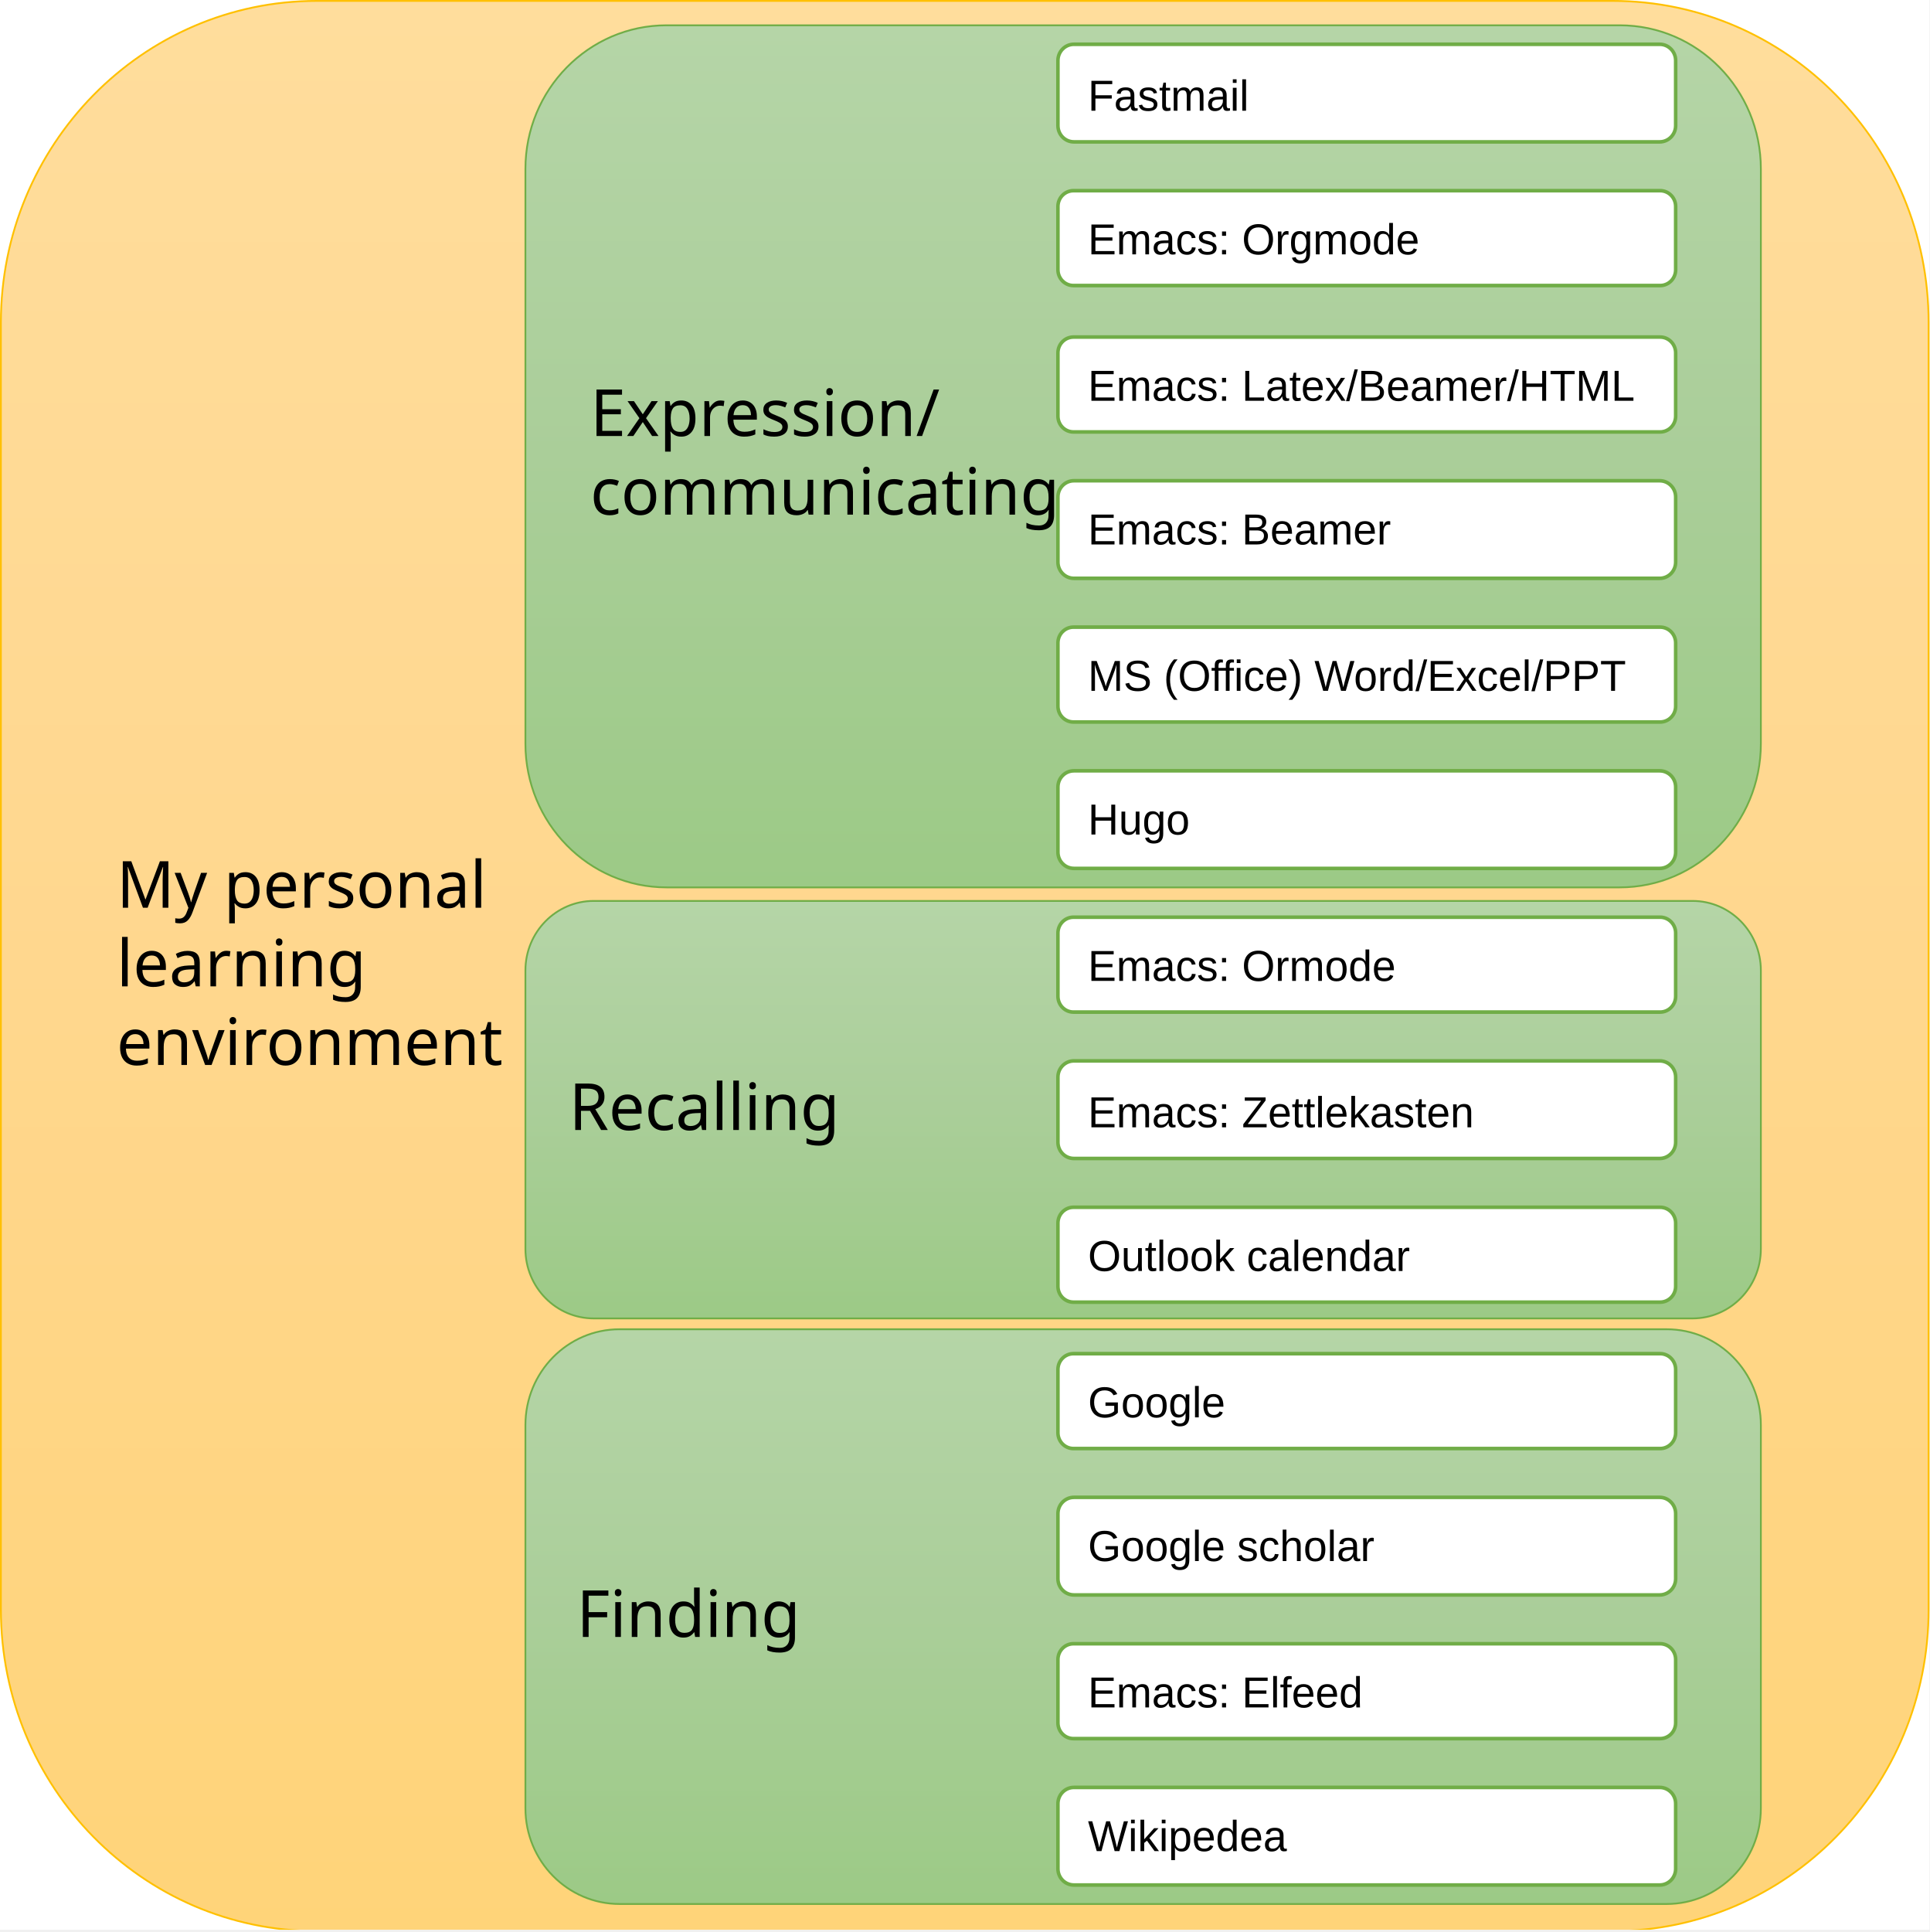
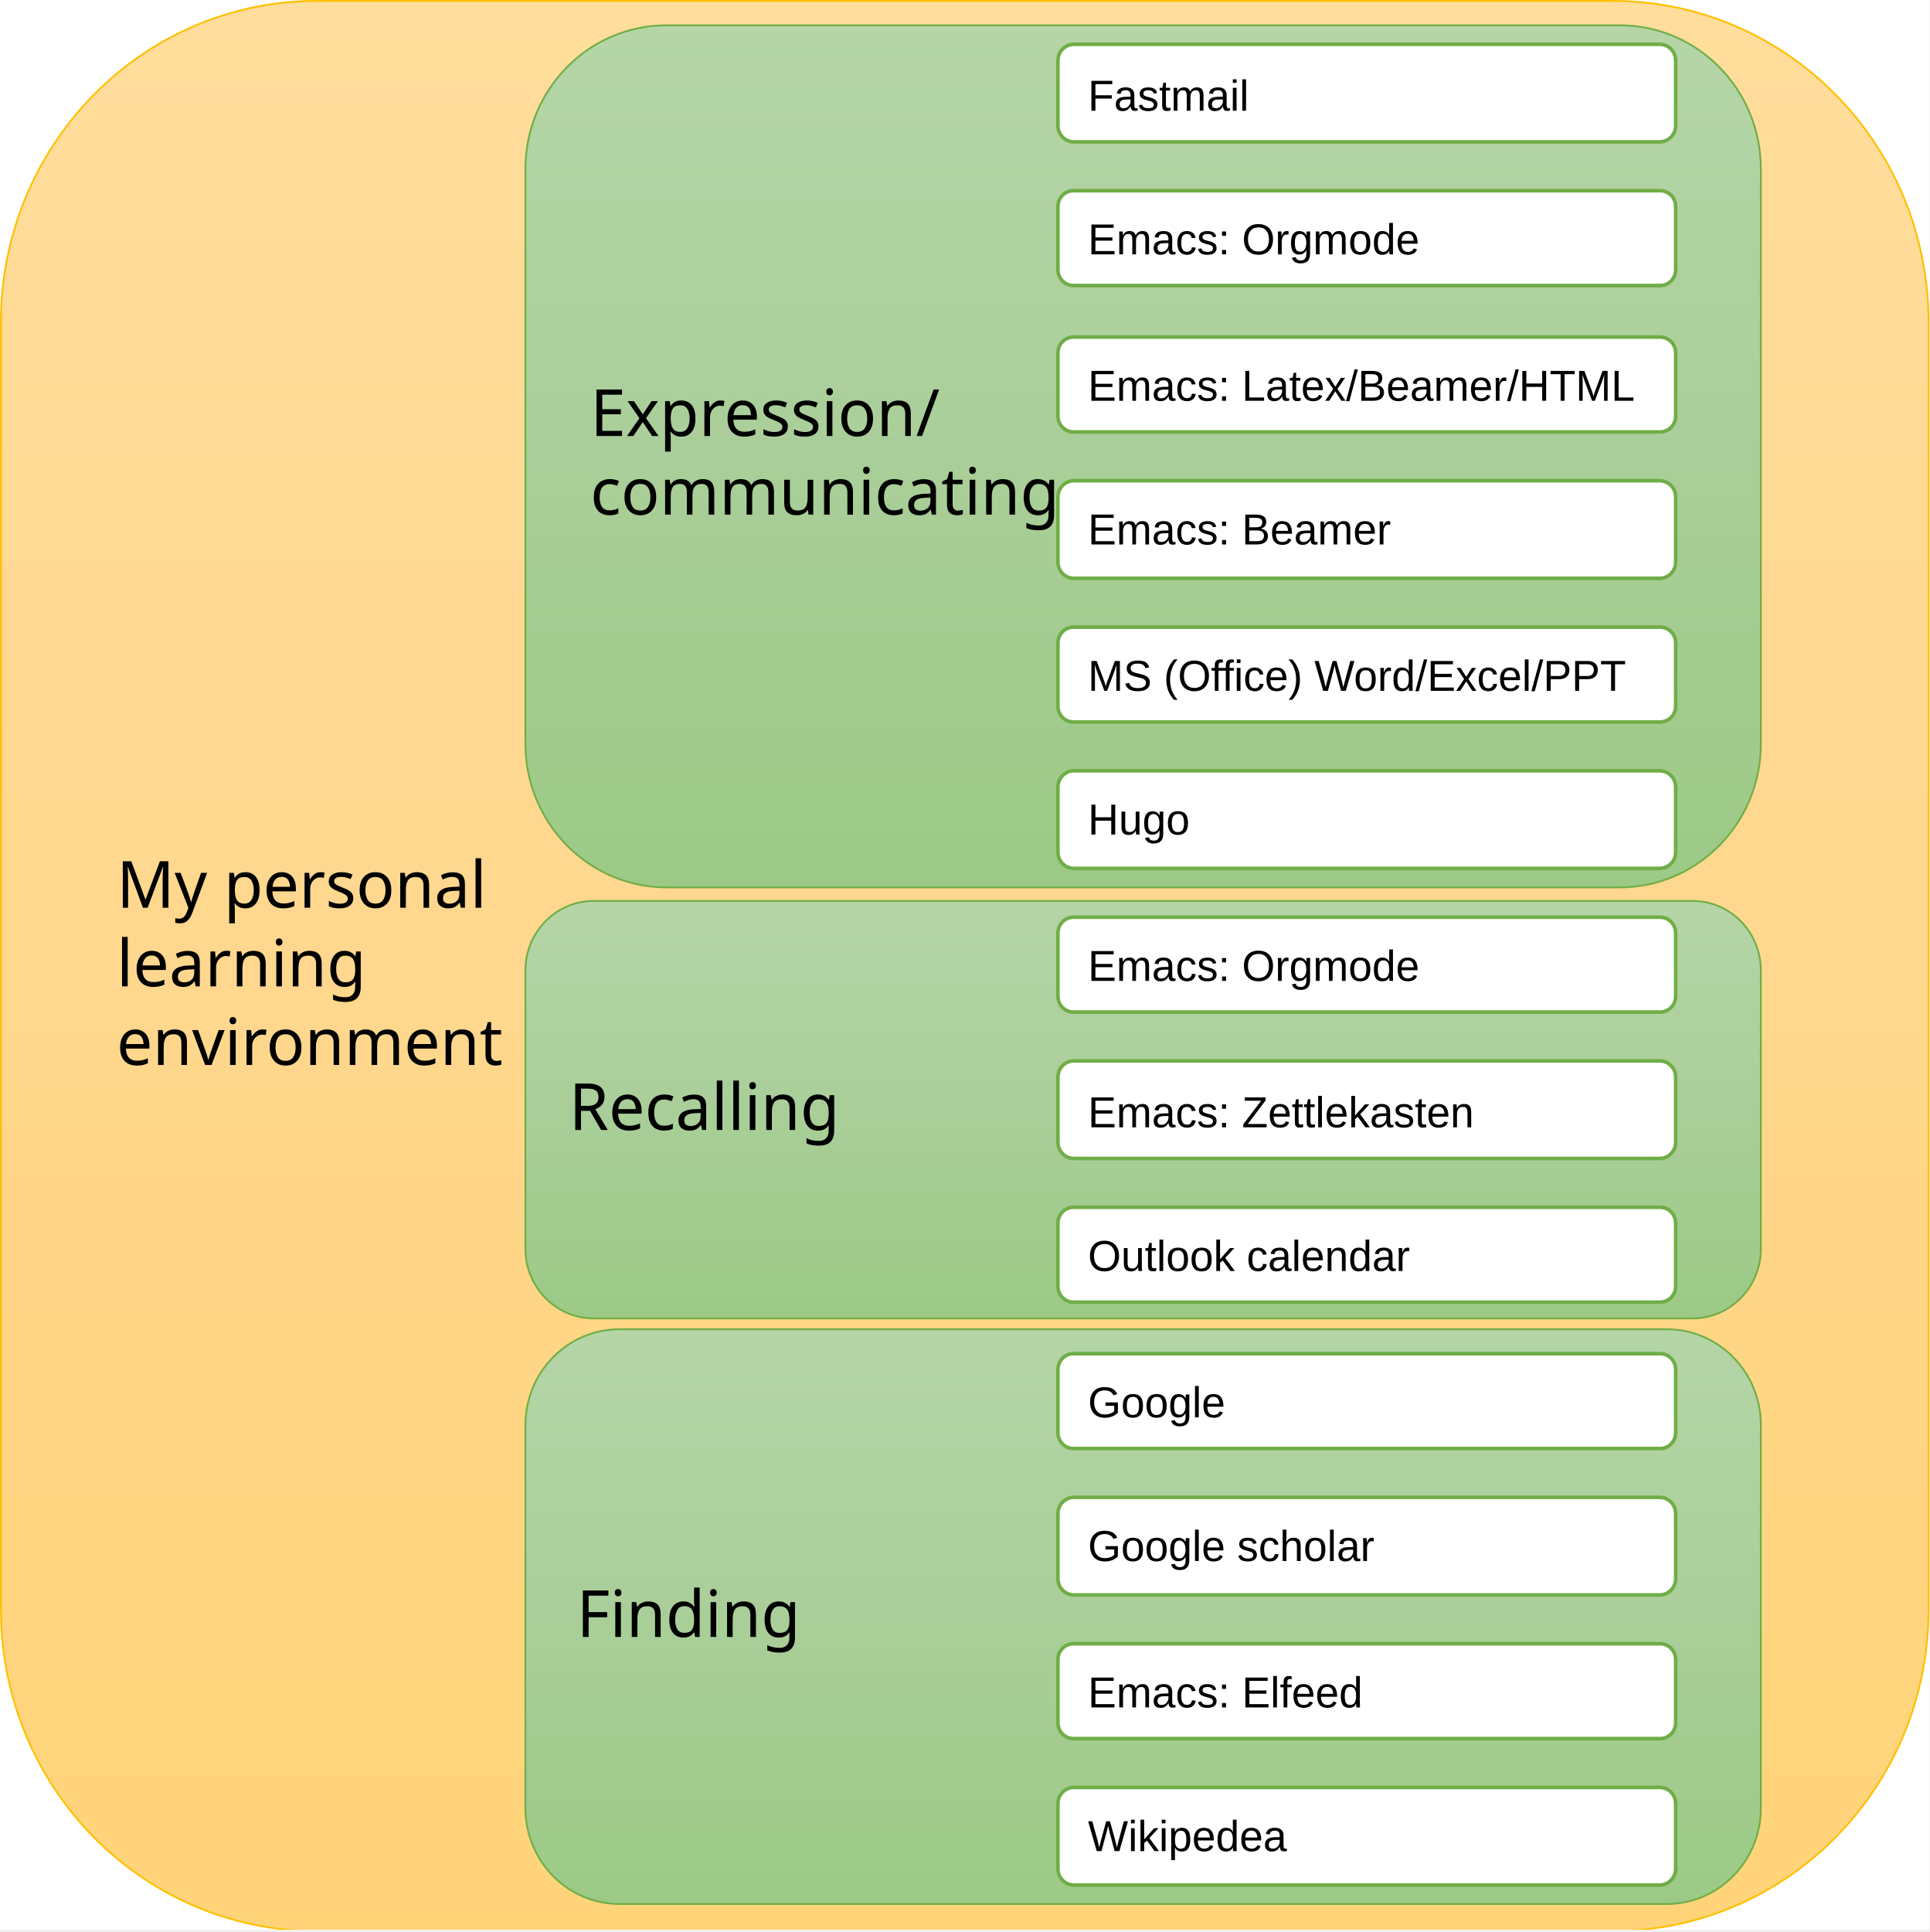
<svg xmlns="http://www.w3.org/2000/svg" width="711.908" height="712.667" overflow="hidden" version="1.1" id="svg121" style="overflow:hidden">
  <defs id="defs33">
    <clipPath id="clip0">
      <rect x="0" y="0" width="1280" height="720" id="rect2" />
    </clipPath>
    <linearGradient x1="621.5" y1="8.5" x2="621.5" y2="720.5" gradientUnits="userSpaceOnUse" spreadMethod="reflect" id="fill1">
      <stop offset="0" stop-color="#FFDD9C" id="stop5" />
      <stop offset="0.5" stop-color="#FFD78E" id="stop7" />
      <stop offset="1" stop-color="#FFD479" id="stop9" />
    </linearGradient>
    <linearGradient x1="688.5" y1="17.5" x2="688.5" y2="335.5" gradientUnits="userSpaceOnUse" spreadMethod="reflect" id="fill2">
      <stop offset="0" stop-color="#B5D5A7" id="stop12" />
      <stop offset="0.5" stop-color="#AACE99" id="stop14" />
      <stop offset="1" stop-color="#9CCA86" id="stop16" />
    </linearGradient>
    <linearGradient x1="688.5" y1="498.5" x2="688.5" y2="710.5" gradientUnits="userSpaceOnUse" spreadMethod="reflect" id="fill3">
      <stop offset="0" stop-color="#B5D5A7" id="stop19" />
      <stop offset="0.5" stop-color="#AACE99" id="stop21" />
      <stop offset="1" stop-color="#9CCA86" id="stop23" />
    </linearGradient>
    <linearGradient x1="688.5" y1="340.5" x2="688.5" y2="494.5" gradientUnits="userSpaceOnUse" spreadMethod="reflect" id="fill4">
      <stop offset="0" stop-color="#B5D5A7" id="stop26" />
      <stop offset="0.5" stop-color="#AACE99" id="stop28" />
      <stop offset="1" stop-color="#9CCA86" id="stop30" />
    </linearGradient>
  </defs>
  <g clip-path="url(#clip0)" id="g119" transform="matrix(0.9823944,0,0,1,-254.6039,-8.166716)">
    <rect x="0" y="0" width="1280" height="720" id="rect35" style="fill:#ffffff" />
    <path d="M 259.5,127.169 C 259.5,61.63 312.63,8.5 378.169,8.5 H 864.831 C 930.37,8.5 983.5,61.63 983.5,127.169 V 601.831 C 983.5,667.37 930.37,720.5 864.831,720.5 H 378.169 C 312.63,720.5 259.5,667.37 259.5,601.831 Z" stroke-miterlimit="8" id="path37" style="fill:url(#fill1);fill-rule:evenodd;stroke:#ffc000;stroke-width:0.667;stroke-miterlimit:8" />
    <text font-weight="400" font-size="24" transform="translate(302.962,343)" id="text43" style="font-weight:400;font-size:24px;font-family:Calibri, Calibri_MSFontService, sans-serif">My personal<tspan font-size="24" x="0" y="29" id="tspan39" style="font-size:24px">learning</tspan>
      <tspan font-size="24" x="0" y="58" id="tspan41" style="font-size:24px">environment</tspan>
    </text>
    <path d="m 456.5,70.501 c 0,-29.272 23.73,-53.001 53.001,-53.001 h 357.998 c 29.272,0 53.001,23.729 53.001,53.001 V 282.499 c 0,29.272 -23.729,53.001 -53.001,53.001 H 509.501 C 480.23,335.5 456.5,311.771 456.5,282.499 Z" stroke-miterlimit="8" id="path45" style="fill:url(#fill2);fill-rule:evenodd;stroke:#70ad47;stroke-width:0.667;stroke-miterlimit:8" />
    <text font-weight="400" font-size="24" transform="translate(480.878,169)" id="text49" style="font-weight:400;font-size:24px;font-family:Calibri, Calibri_MSFontService, sans-serif">Expression/ <tspan font-size="24" x="0" y="29" id="tspan47" style="font-size:24px">communicating</tspan>
    </text>
    <path d="m 456.5,533.834 c 0,-19.514 15.82,-35.334 35.334,-35.334 h 393.332 c 19.515,0 35.334,15.82 35.334,35.334 v 141.332 c 0,19.515 -15.819,35.334 -35.334,35.334 H 491.834 C 472.32,710.5 456.5,694.681 456.5,675.166 Z" stroke-miterlimit="8" id="path51" style="fill:url(#fill3);fill-rule:evenodd;stroke:#70ad47;stroke-width:0.667;stroke-miterlimit:8" />
    <text font-weight="400" font-size="24" transform="translate(475.749,612)" id="text53" style="font-weight:400;font-size:24px;font-family:Calibri, Calibri_MSFontService, sans-serif">Finding</text>
    <path d="m 456.5,366.167 c 0,-14.175 11.492,-25.667 25.667,-25.667 h 412.666 c 14.175,0 25.667,11.492 25.667,25.667 v 102.666 c 0,14.175 -11.492,25.667 -25.667,25.667 H 482.167 c -14.175,0 -25.667,-11.492 -25.667,-25.667 z" stroke-miterlimit="8" id="path55" style="fill:url(#fill4);fill-rule:evenodd;stroke:#70ad47;stroke-width:0.667;stroke-miterlimit:8" />
    <text font-weight="400" font-size="24" transform="translate(472.888,425)" id="text57" style="font-weight:400;font-size:24px;font-family:Calibri, Calibri_MSFontService, sans-serif">Recalling</text>
    <path d="m 656.5,30.5 c 0,-3.314 2.686,-6 6,-6 h 220 c 3.314,0 6,2.686 6,6 v 24 c 0,3.314 -2.686,6 -6,6 h -220 c -3.314,0 -6,-2.686 -6,-6 z" stroke-miterlimit="8" id="path59" style="fill:#ffffff;fill-rule:evenodd;stroke:#70ad47;stroke-width:1.333;stroke-miterlimit:8" />
    <text font-weight="400" font-size="16" transform="translate(667.763,49)" id="text61" style="font-weight:400;font-size:16px;font-family:Arial, Arial_MSFontService, sans-serif">Fastmail</text>
    <path d="m 656.5,84.334 c 0,-3.222 2.612,-5.833 5.834,-5.833 h 220.333 c 3.221,0 5.833,2.612 5.833,5.833 v 23.333 c 0,3.221 -2.612,5.833 -5.833,5.833 H 662.334 c -3.222,0 -5.834,-2.612 -5.834,-5.833 z" stroke-miterlimit="8" id="path63" style="fill:#ffffff;fill-rule:evenodd;stroke:#70ad47;stroke-width:1.333;stroke-miterlimit:8" />
    <text font-weight="400" font-size="16" transform="translate(667.763,102)" id="text67" style="font-weight:400;font-size:16px;font-family:Arial, Arial_MSFontService, sans-serif">Emacs: <tspan font-size="16" x="57.833" y="0" id="tspan65" style="font-size:16px">Orgmode</tspan>
    </text>
    <path d="m 656.5,138.334 c 0,-3.222 2.612,-5.834 5.834,-5.834 h 220.333 c 3.221,0 5.833,2.612 5.833,5.834 v 23.333 c 0,3.221 -2.612,5.833 -5.833,5.833 H 662.334 c -3.222,0 -5.834,-2.612 -5.834,-5.833 z" stroke-miterlimit="8" id="path69" style="fill:#ffffff;fill-rule:evenodd;stroke:#70ad47;stroke-width:1.333;stroke-miterlimit:8" />
    <text font-weight="400" font-size="16" transform="translate(667.763,156)" id="text71" style="font-weight:400;font-size:16px;font-family:Arial, Arial_MSFontService, sans-serif">Emacs: Latex/Beamer/HTML</text>
    <path d="m 656.5,191.5 c 0,-3.314 2.686,-6 6,-6 h 220 c 3.314,0 6,2.686 6,6 v 24 c 0,3.314 -2.686,6 -6,6 h -220 c -3.314,0 -6,-2.686 -6,-6 z" stroke-miterlimit="8" id="path73" style="fill:#ffffff;fill-rule:evenodd;stroke:#70ad47;stroke-width:1.333;stroke-miterlimit:8" />
    <text font-weight="400" font-size="16" transform="translate(667.763,209)" id="text75" style="font-weight:400;font-size:16px;font-family:Arial, Arial_MSFontService, sans-serif">Emacs: Beamer</text>
    <path d="m 656.5,298.5 c 0,-3.314 2.686,-6 6,-6 h 220 c 3.314,0 6,2.686 6,6 v 24 c 0,3.314 -2.686,6 -6,6 h -220 c -3.314,0 -6,-2.686 -6,-6 z" stroke-miterlimit="8" id="path77" style="fill:#ffffff;fill-rule:evenodd;stroke:#70ad47;stroke-width:1.333;stroke-miterlimit:8" />
    <text font-weight="400" font-size="16" transform="translate(667.763,316)" id="text79" style="font-weight:400;font-size:16px;font-family:Arial, Arial_MSFontService, sans-serif">Hugo</text>
    <path d="m 656.5,245.334 c 0,-3.222 2.612,-5.834 5.834,-5.834 h 220.333 c 3.221,0 5.833,2.612 5.833,5.834 v 23.333 c 0,3.221 -2.612,5.833 -5.833,5.833 H 662.334 c -3.222,0 -5.834,-2.612 -5.834,-5.833 z" stroke-miterlimit="8" id="path81" style="fill:#ffffff;fill-rule:evenodd;stroke:#70ad47;stroke-width:1.333;stroke-miterlimit:8" />
    <text font-weight="400" font-size="16" transform="translate(667.763,263)" id="text83" style="font-weight:400;font-size:16px;font-family:Arial, Arial_MSFontService, sans-serif">MS (Office) Word/Excel/PPT</text>
    <path d="m 656.5,459.334 c 0,-3.222 2.612,-5.834 5.834,-5.834 h 220.333 c 3.221,0 5.833,2.612 5.833,5.834 v 23.333 c 0,3.221 -2.612,5.833 -5.833,5.833 H 662.334 c -3.222,0 -5.834,-2.612 -5.834,-5.833 z" stroke-miterlimit="8" id="path85" style="fill:#ffffff;fill-rule:evenodd;stroke:#70ad47;stroke-width:1.333;stroke-miterlimit:8" />
    <text font-weight="400" font-size="16" transform="translate(667.763,477)" id="text87" style="font-weight:400;font-size:16px;font-family:Arial, Arial_MSFontService, sans-serif">Outlook calendar</text>
    <path d="m 656.5,352.334 c 0,-3.222 2.612,-5.834 5.834,-5.834 h 220.333 c 3.221,0 5.833,2.612 5.833,5.834 v 23.333 c 0,3.221 -2.612,5.833 -5.833,5.833 H 662.334 c -3.222,0 -5.834,-2.612 -5.834,-5.833 z" stroke-miterlimit="8" id="path89" style="fill:#ffffff;fill-rule:evenodd;stroke:#70ad47;stroke-width:1.333;stroke-miterlimit:8" />
-     <text font-weight="400" font-size="16" transform="translate(667.763,370)" id="text93" style="font-weight:400;font-size:16px;font-family:Arial, Arial_MSFontService, sans-serif">Emacs: <tspan font-size="16" x="57.833" y="0" id="tspan91" style="font-size:16px">Ormode</tspan>
+     <text font-weight="400" font-size="16" transform="translate(667.763,370)" id="text93" style="font-weight:400;font-size:16px;font-family:Arial, Arial_MSFontService, sans-serif">Emacs: <tspan font-size="16" x="57.833" y="0" id="tspan91" style="font-size:16px">Orgmode</tspan>
    </text>
    <path d="m 656.5,405.5 c 0,-3.314 2.686,-6 6,-6 h 220 c 3.314,0 6,2.686 6,6 v 24 c 0,3.314 -2.686,6 -6,6 h -220 c -3.314,0 -6,-2.686 -6,-6 z" stroke-miterlimit="8" id="path95" style="fill:#ffffff;fill-rule:evenodd;stroke:#70ad47;stroke-width:1.333;stroke-miterlimit:8" />
    <text font-weight="400" font-size="16" transform="translate(667.763,424)" id="text99" style="font-weight:400;font-size:16px;font-family:Arial, Arial_MSFontService, sans-serif">Emacs: <tspan font-size="16" x="57.833" y="0" id="tspan97" style="font-size:16px">Zettlekasten</tspan>
    </text>
    <path d="m 656.5,673.5 c 0,-3.314 2.686,-6 6,-6 h 220 c 3.314,0 6,2.686 6,6 v 24 c 0,3.314 -2.686,6 -6,6 h -220 c -3.314,0 -6,-2.686 -6,-6 z" stroke-miterlimit="8" id="path101" style="fill:#ffffff;fill-rule:evenodd;stroke:#70ad47;stroke-width:1.333;stroke-miterlimit:8" />
    <text font-weight="400" font-size="16" transform="translate(667.763,691)" id="text103" style="font-weight:400;font-size:16px;font-family:Arial, Arial_MSFontService, sans-serif">Wikipedea</text>
    <path d="m 656.5,566.5 c 0,-3.314 2.686,-6 6,-6 h 220 c 3.314,0 6,2.686 6,6 v 24 c 0,3.314 -2.686,6 -6,6 h -220 c -3.314,0 -6,-2.686 -6,-6 z" stroke-miterlimit="8" id="path105" style="fill:#ffffff;fill-rule:evenodd;stroke:#70ad47;stroke-width:1.333;stroke-miterlimit:8" />
    <text font-weight="400" font-size="16" transform="translate(667.763,584)" id="text107" style="font-weight:400;font-size:16px;font-family:Arial, Arial_MSFontService, sans-serif">Google scholar</text>
    <path d="m 656.5,513.334 c 0,-3.222 2.612,-5.834 5.834,-5.834 h 220.333 c 3.221,0 5.833,2.612 5.833,5.834 v 23.333 c 0,3.221 -2.612,5.833 -5.833,5.833 H 662.334 c -3.222,0 -5.834,-2.612 -5.834,-5.833 z" stroke-miterlimit="8" id="path109" style="fill:#ffffff;fill-rule:evenodd;stroke:#70ad47;stroke-width:1.333;stroke-miterlimit:8" />
    <text font-weight="400" font-size="16" transform="translate(667.763,531)" id="text111" style="font-weight:400;font-size:16px;font-family:Arial, Arial_MSFontService, sans-serif">Google</text>
    <path d="m 656.5,620.334 c 0,-3.222 2.612,-5.834 5.834,-5.834 h 220.333 c 3.221,0 5.833,2.612 5.833,5.834 v 23.333 c 0,3.221 -2.612,5.833 -5.833,5.833 H 662.334 c -3.222,0 -5.834,-2.612 -5.834,-5.833 z" stroke-miterlimit="8" id="path113" style="fill:#ffffff;fill-rule:evenodd;stroke:#70ad47;stroke-width:1.333;stroke-miterlimit:8" />
    <text font-weight="400" font-size="16" transform="translate(667.763,638)" id="text117" style="font-weight:400;font-size:16px;font-family:Arial, Arial_MSFontService, sans-serif">Emacs: <tspan font-size="16" x="57.833" y="0" id="tspan115" style="font-size:16px">Elfeed</tspan>
    </text>
  </g>
</svg>
